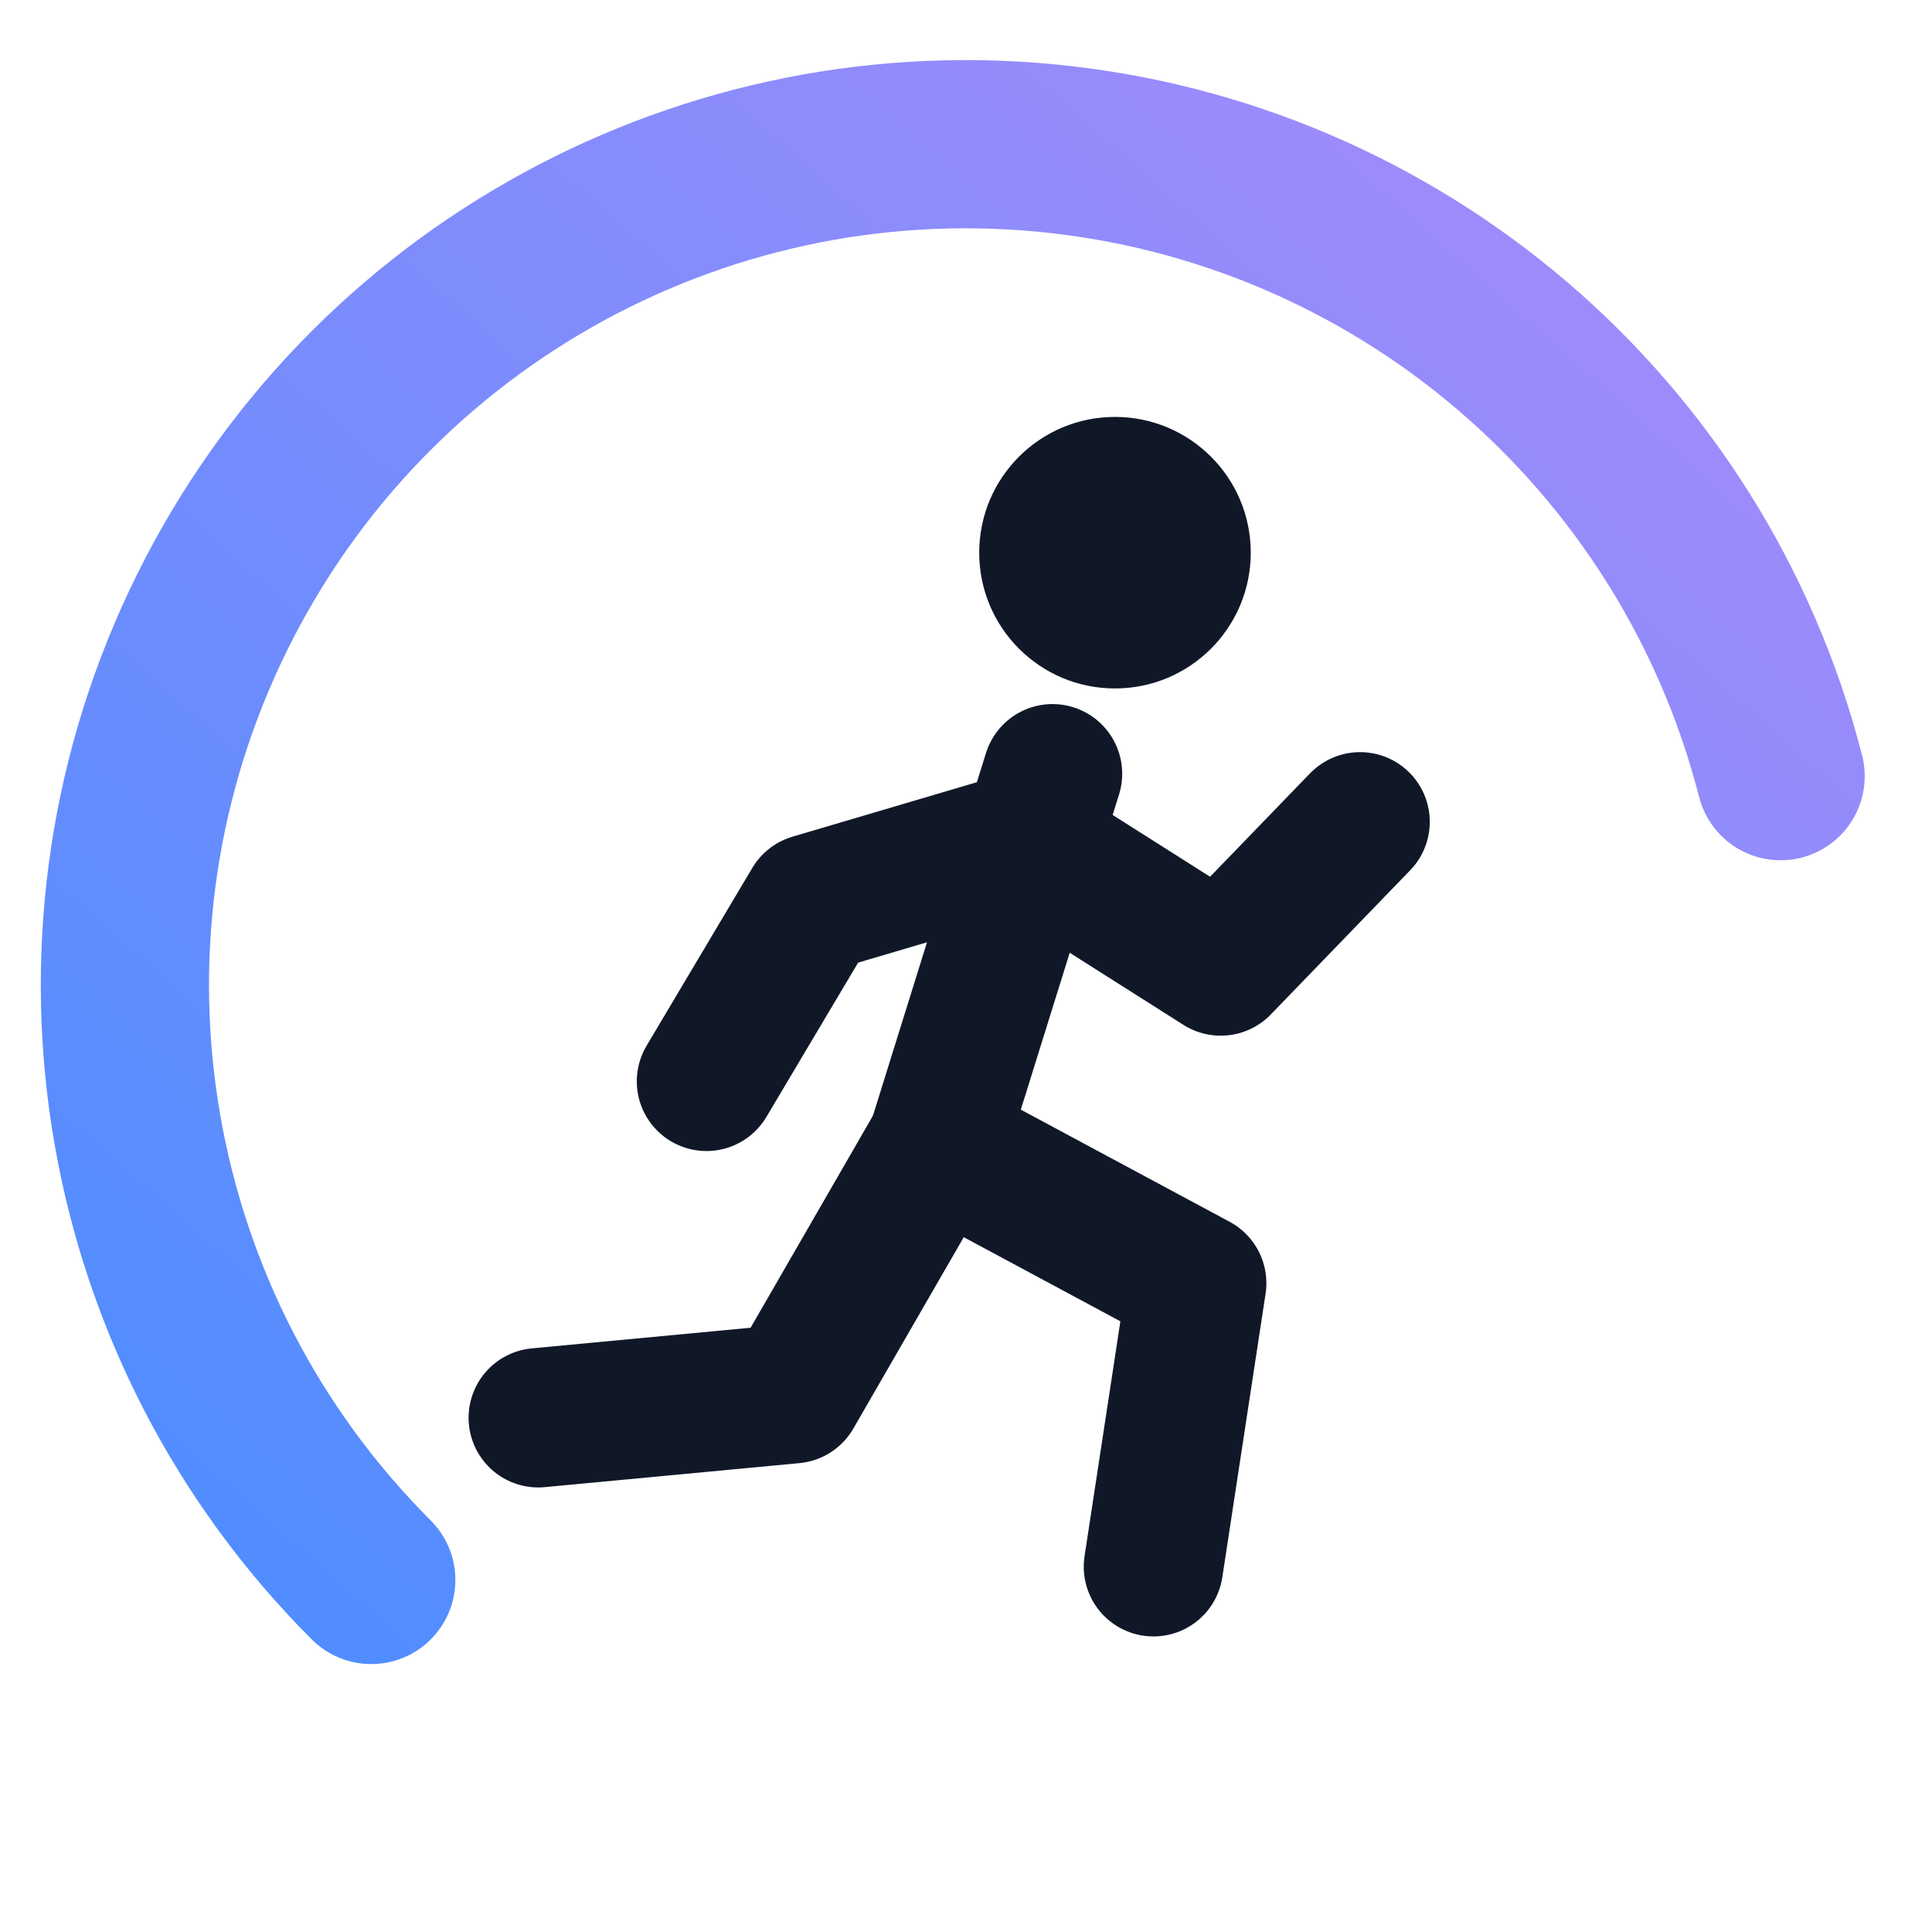
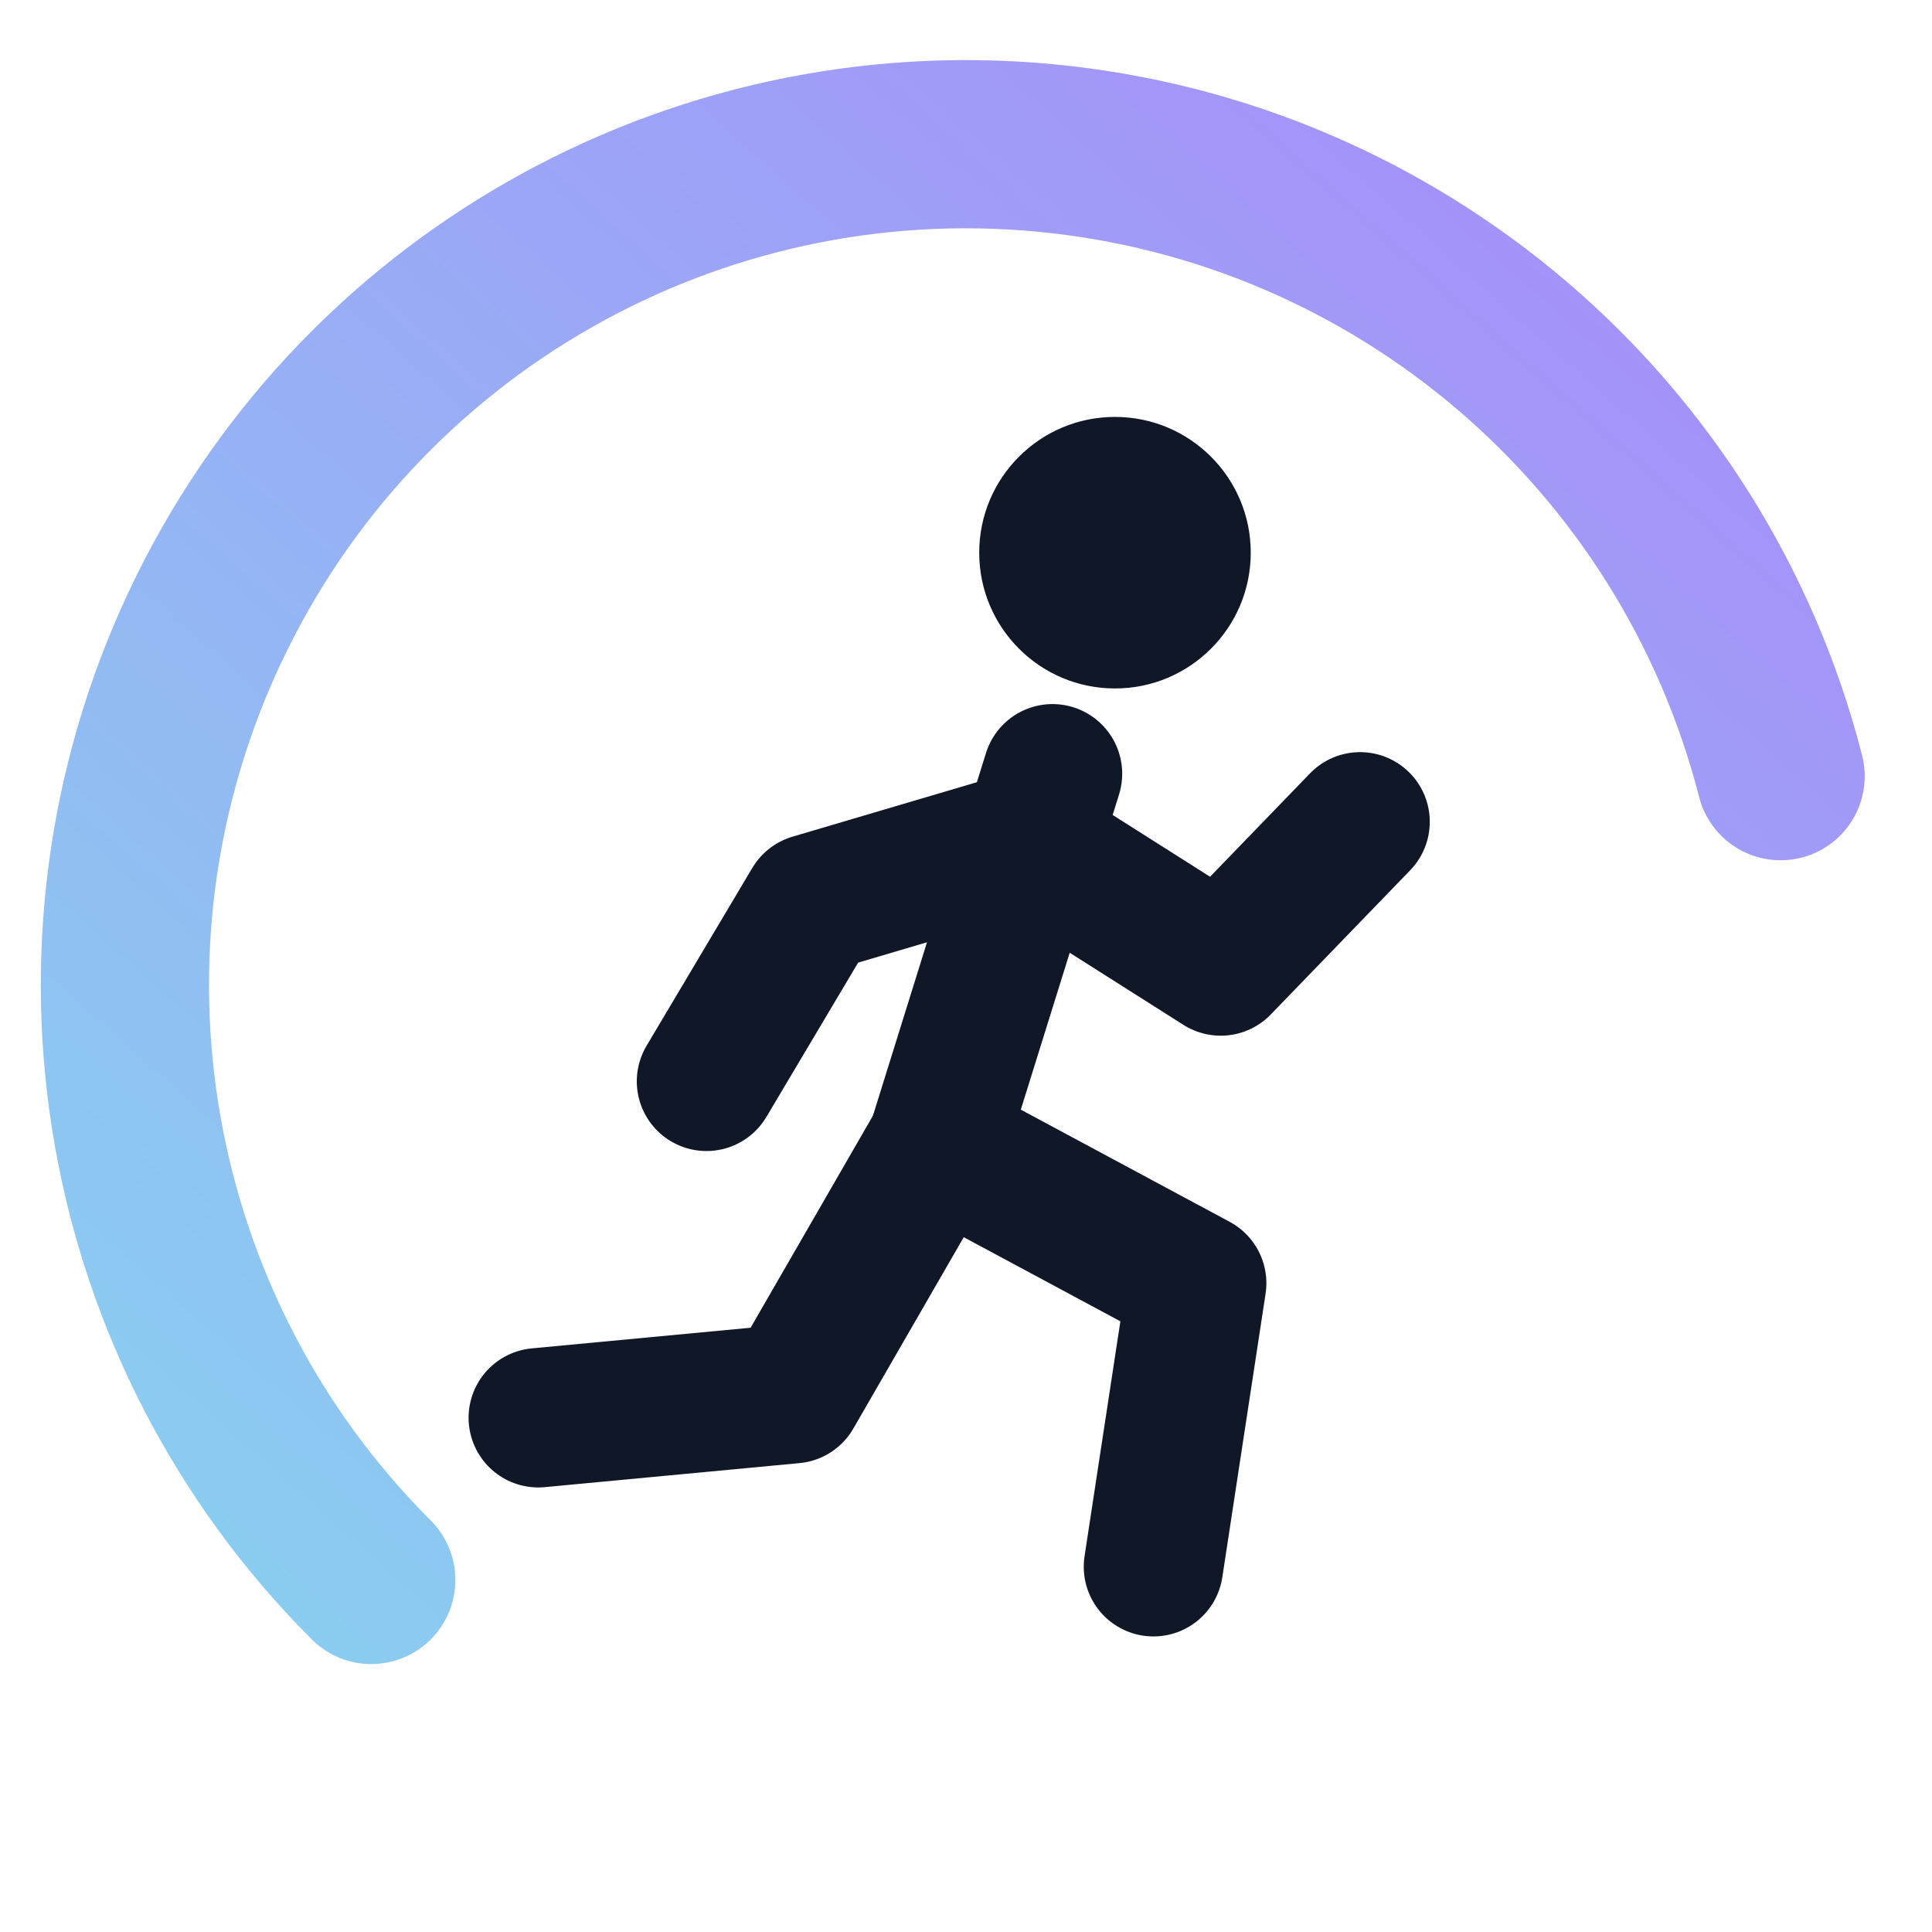
<svg xmlns="http://www.w3.org/2000/svg" viewBox="110 110 804 804">
  <defs>
    <linearGradient id="arc" x1="0" y1="1" x2="1" y2="0">
-       <stop offset="0" stop-color="#4d8dff" />
+       <stop offset="0" stop-color="#89cff0" />
      <stop offset="1" stop-color="#a78bfa" />
    </linearGradient>
    <style>.r{stroke:#101828;fill:#101828}@media (prefers-color-scheme: dark){.r{stroke:#f2f4f7;fill:#f2f4f7}}</style>
  </defs>
  <path d="M264.5 767.5A350 350 0 1 1 851.0 433.0" fill="none" stroke="url(#arc)" stroke-width="70" stroke-linecap="round" />
  <g class="r" style="fill:none" stroke-width="58" stroke-linecap="round" stroke-linejoin="round">
    <path d="M548 432L500 586" />
    <path d="M536 460L618 512L676 452" />
    <path d="M536 460L448 486L404 560" />
    <path d="M500 586L608 644L590 762" />
    <path d="M500 586L440 690L334 700" />
  </g>
  <circle class="r" cx="574" cy="340" r="56" />
</svg>
